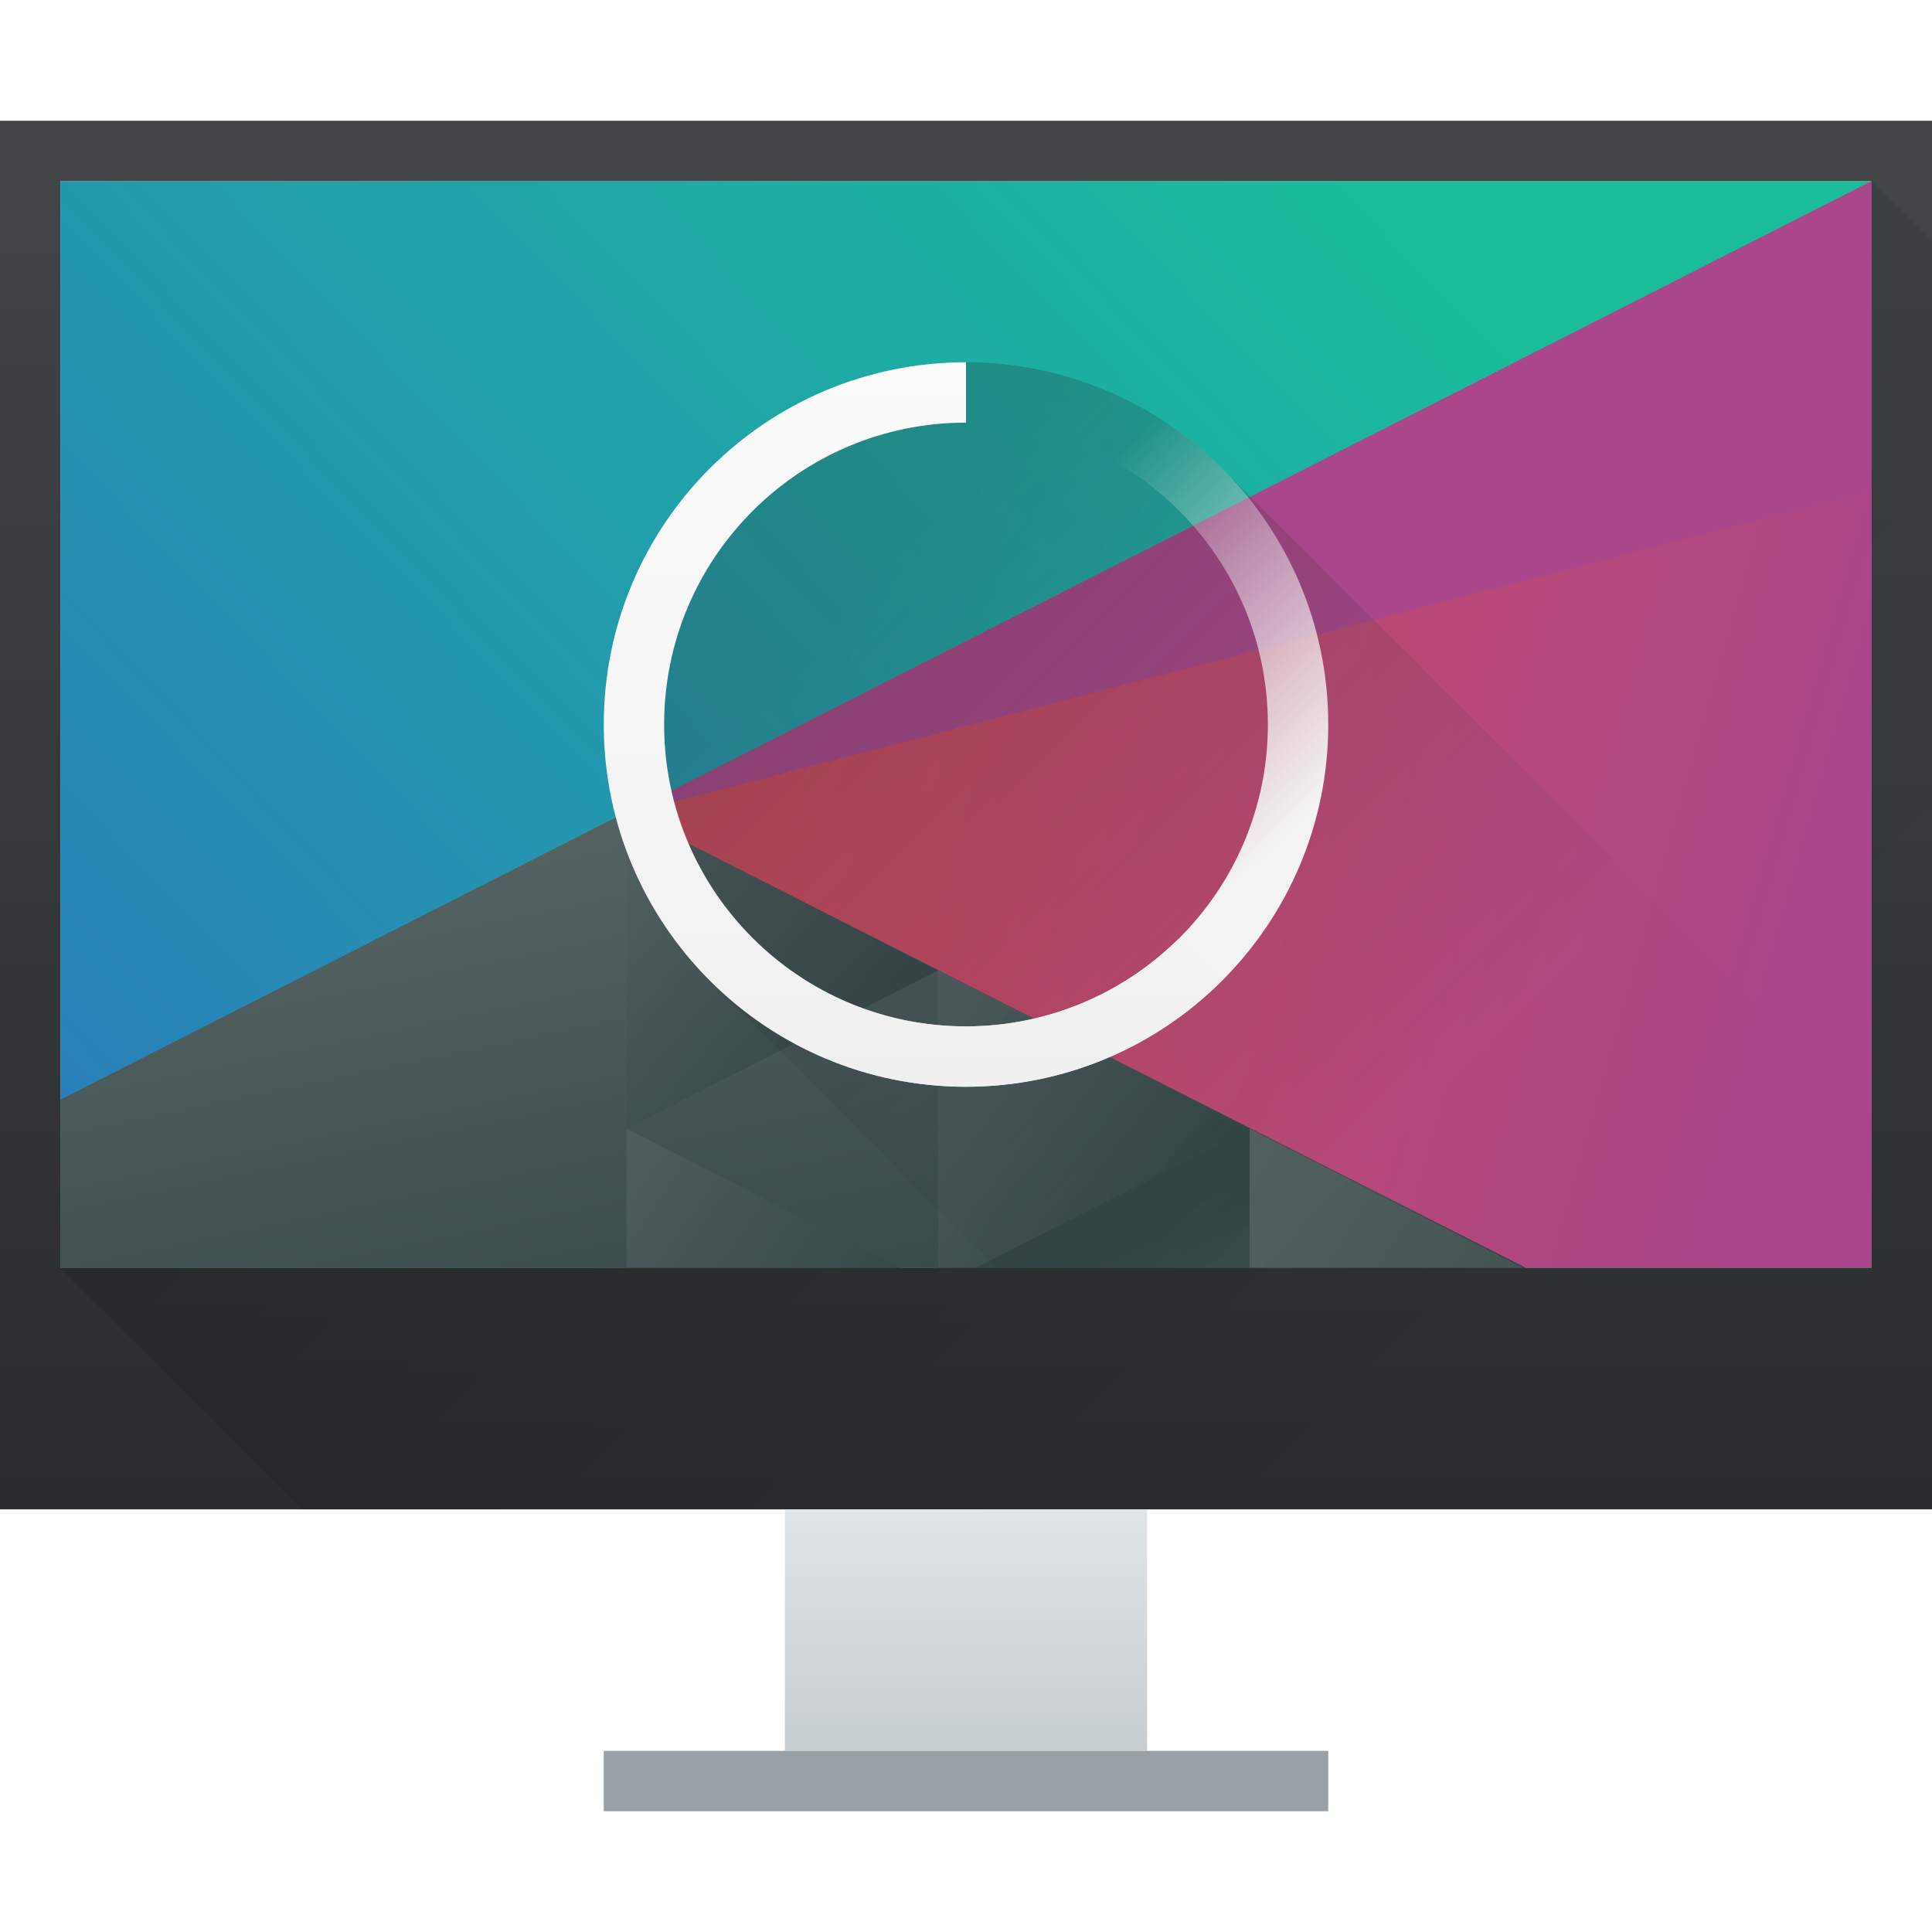
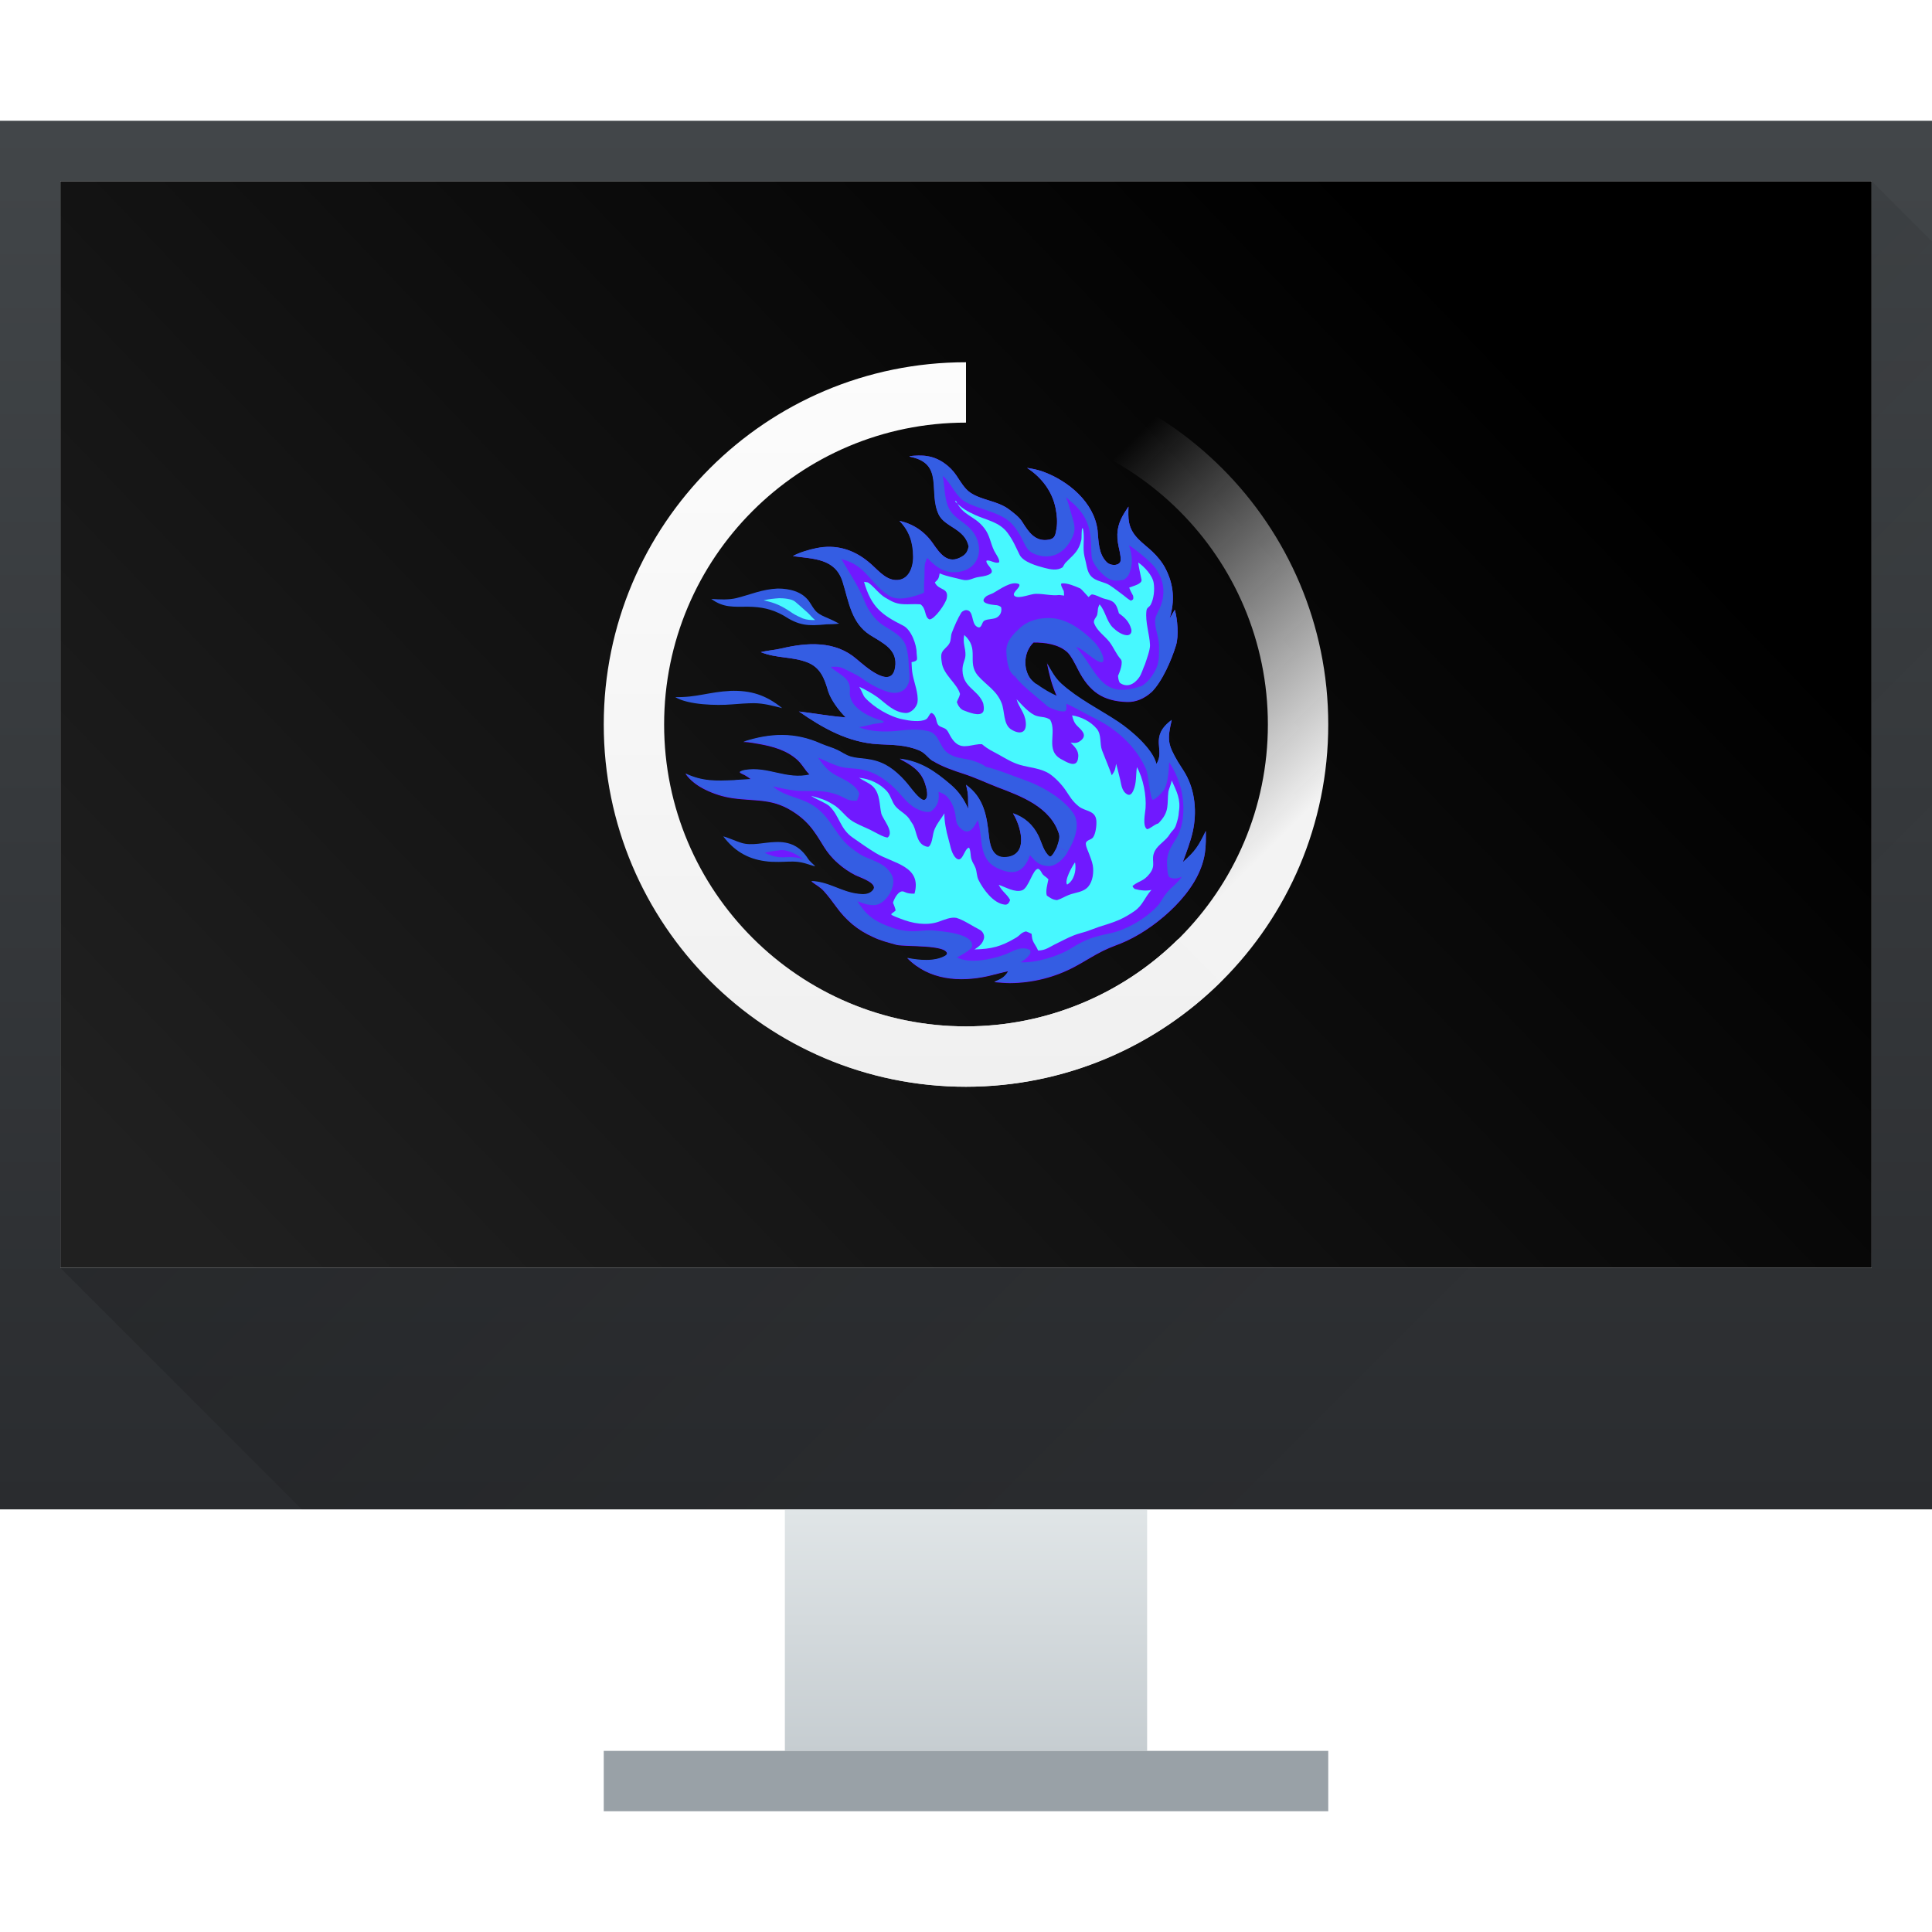
- <svg xmlns="http://www.w3.org/2000/svg" xmlns:xlink="http://www.w3.org/1999/xlink" height="32" viewBox="0 0 32 32" width="32">
+ <svg xmlns="http://www.w3.org/2000/svg" xmlns:xlink="http://www.w3.org/1999/xlink" height="32" viewBox="0 0 32 32" width="32" version="1.1" id="svg33">
+   <defs id="defs33" />
  <linearGradient id="a" gradientTransform="matrix(.6249998 0 0 .5499998 -239.3571 746.2734)" gradientUnits="userSpaceOnUse" x1="418.17" x2="384.571" y1="503.079" y2="531.458">
-     <stop offset="0" stop-color="#1abc9c" />
-     <stop offset="1" stop-color="#2980b9" />
+     <stop offset="0" stop-color="#1abc9c" id="stop1" style="stop-color:#000000;stop-opacity:1;" />
+     <stop offset="1" stop-color="#2980b9" id="stop2" style="stop-color:#202020;stop-opacity:1;" />
  </linearGradient>
  <linearGradient id="b" gradientTransform="matrix(.6249998 0 0 .5499998 -239.3571 746.2734)" gradientUnits="userSpaceOnUse" x1="404.045" x2="430.736" y1="521.633" y2="528.35">
-     <stop offset="0" stop-color="#cc4a5e" />
-     <stop offset="1" stop-color="#aa478a" />
+     <stop offset="0" stop-color="#cc4a5e" id="stop3" />
+     <stop offset="1" stop-color="#aa478a" id="stop4" />
  </linearGradient>
  <linearGradient id="c" gradientTransform="matrix(.6249998 0 0 .5499998 -239.3571 746.2734)" gradientUnits="userSpaceOnUse" x1="398.092" x2="394.003" xlink:href="#d" y1="542.224" y2="524.9" />
  <linearGradient id="d">
-     <stop offset="0" stop-color="#334545" />
-     <stop offset="1" stop-color="#536161" />
+     <stop offset="0" stop-color="#334545" id="stop5" />
+     <stop offset="1" stop-color="#536161" id="stop6" />
  </linearGradient>
  <linearGradient id="e" gradientTransform="matrix(-.6249997 0 0 .5499997 285.107 724.2734)" gradientUnits="userSpaceOnUse" x1="431.571" x2="439.571" xlink:href="#d" y1="568.798" y2="562.798" />
  <linearGradient id="f" gradientTransform="matrix(-.6249998 0 0 .5499998 285.107 724.2734)" gradientUnits="userSpaceOnUse" x1="406.537" x2="423.32" xlink:href="#d" y1="581.87" y2="572.678" />
  <linearGradient id="g" gradientTransform="matrix(-.6249998 0 0 .5499998 285.107 724.2734)" gradientUnits="userSpaceOnUse" x1="423.054" x2="431.225" xlink:href="#d" y1="572.334" y2="566.766" />
  <linearGradient id="h" gradientTransform="matrix(-.6249998 0 0 .5499998 285.107 724.2734)" gradientUnits="userSpaceOnUse" x1="431.313" x2="440.632" xlink:href="#d" y1="577.102" y2="571.445" />
  <linearGradient id="i" gradientTransform="matrix(-.6249998 0 0 .5499998 285.107 724.2734)" gradientUnits="userSpaceOnUse" x1="430.567" x2="423.75" xlink:href="#d" y1="577.362" y2="591.328" />
  <linearGradient id="j" gradientTransform="matrix(1 0 0 1.210527 -387.5715 393.1326)" gradientUnits="userSpaceOnUse" x2="0" y1="538.798" y2="519.798">
-     <stop offset="0" stop-color="#2a2c2f" />
-     <stop offset="1" stop-color="#424649" />
+     <stop offset="0" stop-color="#2a2c2f" id="stop7" />
+     <stop offset="1" stop-color="#424649" id="stop8" />
  </linearGradient>
  <linearGradient id="k" gradientTransform="translate(-384.5715 506.5642)" gradientUnits="userSpaceOnUse" x2="0" y1="542.798" y2="538.798">
-     <stop offset="0" stop-color="#c6cdd1" />
-     <stop offset="1" stop-color="#e0e5e7" />
+     <stop offset="0" stop-color="#c6cdd1" id="stop9" />
+     <stop offset="1" stop-color="#e0e5e7" id="stop10" />
  </linearGradient>
  <linearGradient id="l" gradientUnits="userSpaceOnUse" x1="9" x2="26" y1="1024.362" y2="1041.362">
-     <stop offset="0" />
-     <stop offset="1" stop-opacity="0" />
+     <stop offset="0" id="stop11" />
+     <stop offset="1" stop-opacity="0" id="stop12" />
  </linearGradient>
  <linearGradient id="m" gradientUnits="userSpaceOnUse" x1="16" x2="16" y1="18" y2="6">
-     <stop offset="0" stop-color="#f0f0f0" />
-     <stop offset="1" stop-color="#fcfcfc" />
+     <stop offset="0" stop-color="#f0f0f0" id="stop13" />
+     <stop offset="1" stop-color="#fcfcfc" id="stop14" />
  </linearGradient>
  <linearGradient id="n" gradientUnits="userSpaceOnUse" x1="19.514" x2="15" y1="15.555" y2="11">
-     <stop offset="0" stop-color="#f3f3f3" />
-     <stop offset="1" stop-color="#fcfcfc" stop-opacity="0" />
+     <stop offset="0" stop-color="#f3f3f3" id="stop15" />
+     <stop offset="1" stop-color="#fcfcfc" stop-opacity="0" id="stop16" />
  </linearGradient>
  <linearGradient id="o" gradientUnits="userSpaceOnUse" x1="14" x2="23" y1="10" y2="19">
-     <stop offset="0" stop-color="#292c2f" />
-     <stop offset="1" stop-color="#292c2f" stop-opacity=".031" />
+     <stop offset="0" stop-color="#292c2f" id="stop17" />
+     <stop offset="1" stop-color="#292c2f" stop-opacity=".031" id="stop18" />
  </linearGradient>
-   <g transform="translate(0 -1020.362)">
-     <path d="m1 1023.362v18h30v-18z" fill="url(#a)" />
-     <g stroke-linecap="round" stroke-width="2">
-       <path d="m31 1023.362-20.646 10.489 14.783 7.511h5.863z" fill="url(#b)" />
-       <path d="m10.375 1033.812-9.375 4.764v2.787h24.276z" fill="url(#c)" />
-       <path d="m15.537 1036.435-5.162-2.622v5.245z" fill="url(#e)" />
-       <path d="m20.698 1039.056v2.306h4.538z" fill="url(#f)" />
-       <path d="m15.537 1036.435v4.928h.625l4.537-2.305z" fill="url(#g)" />
-       <path d="m10.375 1039.057v2.305h4.537z" fill="url(#h)" />
-       <path d="m20.698 1039.056-4.538 2.306h4.538z" fill="url(#i)" />
-       <path d="m10.354 1033.852 20.646-10.49-0 5.124z" fill="#aa478a" />
-     </g>
-     <path d="m0 1022.362v23h32v-23zm1 1h30v18h-30z" fill="url(#j)" />
-     <path d="m13 1045.362h6v4h-6z" fill="url(#k)" />
-     <path d="m10 1049.362h12v1h-12z" fill="#99a1a7" />
-     <path d="m1 1041.362 4 4h27v-21l-1-1v18z" fill="url(#l)" fill-rule="evenodd" opacity=".2" />
-     <path d="m16.088 6a6 6 0 0 0 -4.33 1.758 6 6 0 0 0 0 8.484l4.758 4.758h14.484v-2.484l-10.758-10.758a6 6 0 0 0 -4.154-1.758z" fill="url(#o)" opacity=".25" transform="translate(0 1020.362)" />
-     <path d="m16 6a6 6 0 0 0 -6 6 6 6 0 0 0 6 6 6 6 0 0 0 6-6 6 6 0 0 0 -6-6zm0 1a5 5 0 0 1 5 5 5 5 0 0 1 -5 5 5 5 0 0 1 -5-5 5 5 0 0 1 5-5z" fill="url(#n)" transform="translate(0 1020.362)" />
-     <path d="m16 6a6 6 0 0 0 -6 6 6 6 0 0 0 6 6 6 6 0 0 0 4.215-1.736l-.701-.709a5 5 0 0 1 -3.514 1.445 5 5 0 0 1 -5-5 5 5 0 0 1 5-5z" fill="url(#m)" transform="translate(0 1020.362)" />
+   <g transform="translate(0 -1020.362)" id="g33">
+     <path d="m1 1023.362v18h30v-18z" fill="url(#a)" id="path18" />
+     <path d="m0 1022.362v23h32v-23zm1 1h30v18h-30z" fill="url(#j)" id="path27" />
+     <path d="m13 1045.362h6v4h-6z" fill="url(#k)" id="path28" />
+     <path d="m10 1049.362h12v1h-12z" fill="#99a1a7" id="path29" />
+     <path d="m1 1041.362 4 4h27v-21l-1-1v18z" fill="url(#l)" fill-rule="evenodd" opacity=".2" id="path30" />
+     <path d="m16 6a6 6 0 0 0 -6 6 6 6 0 0 0 6 6 6 6 0 0 0 6-6 6 6 0 0 0 -6-6zm0 1a5 5 0 0 1 5 5 5 5 0 0 1 -5 5 5 5 0 0 1 -5-5 5 5 0 0 1 5-5z" fill="url(#n)" transform="translate(0 1020.362)" id="path32" />
+     <path d="m16 6a6 6 0 0 0 -6 6 6 6 0 0 0 6 6 6 6 0 0 0 4.215-1.736l-.701-.709a5 5 0 0 1 -3.514 1.445 5 5 0 0 1 -5-5 5 5 0 0 1 5-5z" fill="url(#m)" transform="translate(0 1020.362)" id="path33" />
+     <path fill="rgb(249,62,0)" d="m 15.067,1027.917 c 0.087,-0.01 0.206,-0.016 0.29,0 0.194,0.027 0.378,0.161 0.485,0.322 0.064,0.094 0.131,0.215 0.227,0.281 0.193,0.132 0.452,0.134 0.646,0.281 0.078,0.059 0.165,0.123 0.218,0.207 0.104,0.166 0.214,0.333 0.439,0.293 0.104,-0.018 0.11,-0.086 0.126,-0.177 0.02,-0.114 0.008,-0.232 -0.014,-0.344 -0.055,-0.281 -0.235,-0.514 -0.473,-0.668 0.09,0.013 0.18,0.031 0.268,0.063 0.416,0.153 0.841,0.505 0.9,0.969 0.018,0.185 0.012,0.391 0.154,0.531 0.054,0.052 0.172,0.067 0.219,0 0.024,-0.037 -0.002,-0.159 -0.011,-0.2 -0.021,-0.092 -0.037,-0.171 -0.034,-0.266 0.006,-0.182 0.086,-0.311 0.184,-0.456 -0.002,0.088 -0.007,0.177 0.01,0.264 0.046,0.229 0.227,0.333 0.384,0.48 0.082,0.077 0.167,0.18 0.218,0.28 0.141,0.271 0.158,0.54 0.07,0.827 0.03,-0.045 0.053,-0.094 0.085,-0.143 0.045,0.154 0.068,0.433 0.021,0.587 -0.073,0.243 -0.231,0.607 -0.41,0.782 -0.111,0.101 -0.252,0.165 -0.402,0.16 -0.402,-0.013 -0.624,-0.172 -0.807,-0.528 -0.041,-0.081 -0.119,-0.239 -0.18,-0.295 -0.147,-0.135 -0.373,-0.164 -0.561,-0.162 -0.162,0.153 -0.181,0.43 -0.048,0.61 0.017,0.022 0.066,0.063 0.089,0.085 0.109,0.077 0.223,0.149 0.346,0.202 -0.09,-0.205 -0.119,-0.335 -0.165,-0.551 0.069,0.122 0.132,0.244 0.239,0.341 0.282,0.255 0.629,0.423 0.942,0.631 0.21,0.139 0.577,0.452 0.631,0.698 0.155,-0.232 -0.131,-0.445 0.254,-0.729 -0.074,0.323 -0.07,0.399 0.104,0.694 0.038,0.064 0.086,0.131 0.123,0.196 0.163,0.285 0.192,0.639 0.122,0.957 -0.036,0.163 -0.108,0.35 -0.167,0.51 0.211,-0.184 0.26,-0.267 0.383,-0.519 10e-4,0.122 0.003,0.242 -0.015,0.363 -0.051,0.341 -0.26,0.641 -0.497,0.882 -0.223,0.226 -0.511,0.438 -0.8,0.573 -0.133,0.062 -0.251,0.095 -0.39,0.164 -0.165,0.082 -0.302,0.174 -0.459,0.258 -0.332,0.179 -0.704,0.274 -1.082,0.276 -0.072,0 -0.19,-0.01 -0.261,-0.016 0.115,-0.051 0.165,-0.067 0.234,-0.181 -0.111,0.022 -0.22,0.054 -0.331,0.08 -0.476,0.107 -0.986,0.068 -1.343,-0.296 0.187,0.037 0.453,0.067 0.631,-0.038 0.013,-0.01 0.021,-0.018 0.028,-0.031 0.003,-0.161 -0.707,-0.115 -0.841,-0.152 -0.132,-0.038 -0.261,-0.068 -0.386,-0.129 -0.256,-0.114 -0.449,-0.278 -0.612,-0.504 -0.061,-0.085 -0.13,-0.175 -0.2,-0.254 -0.064,-0.072 -0.142,-0.108 -0.21,-0.164 0.297,0.01 0.494,0.181 0.784,0.212 0.073,0.01 0.163,0.01 0.22,-0.046 0.141,-0.126 -0.194,-0.227 -0.276,-0.269 -0.102,-0.052 -0.196,-0.116 -0.282,-0.192 -0.222,-0.194 -0.255,-0.337 -0.416,-0.553 -0.078,-0.105 -0.173,-0.197 -0.281,-0.272 -0.375,-0.264 -0.639,-0.199 -1.052,-0.257 -0.162,-0.023 -0.32,-0.074 -0.467,-0.148 -0.121,-0.061 -0.235,-0.145 -0.314,-0.257 0.283,0.133 0.499,0.124 0.806,0.111 0.1,-0.01 0.178,-0.01 0.28,-0.018 -0.037,-0.027 -0.066,-0.049 -0.106,-0.071 -0.025,-0.014 -0.067,-0.026 -0.081,-0.046 0.011,-0.017 0.063,-0.031 0.084,-0.034 0.383,-0.066 0.686,0.165 1.075,0.075 -0.02,-0.023 -0.039,-0.04 -0.057,-0.064 -0.047,-0.06 -0.086,-0.125 -0.142,-0.177 -0.178,-0.165 -0.412,-0.229 -0.644,-0.27 -0.074,-0.013 -0.154,-0.028 -0.228,-0.032 -0.009,0 -0.019,0 -0.028,0 0.447,-0.146 0.856,-0.161 1.286,0.032 0.086,0.038 0.187,0.063 0.272,0.105 0.076,0.036 0.132,0.083 0.218,0.108 0.088,0.026 0.162,0.026 0.252,0.038 0.255,0.033 0.412,0.125 0.591,0.303 0.04,0.04 0.078,0.083 0.114,0.128 0.048,0.058 0.184,0.25 0.262,0.252 0.091,-0.032 0.032,-0.225 0.009,-0.29 -0.072,-0.207 -0.234,-0.3 -0.414,-0.395 0.348,0.041 0.586,0.208 0.845,0.43 0.136,0.117 0.215,0.236 0.289,0.398 -0.007,-0.171 0.012,-0.215 -0.037,-0.397 0.294,0.211 0.345,0.511 0.38,0.85 0.021,0.199 0.083,0.39 0.327,0.342 0.335,-0.067 0.189,-0.535 0.071,-0.72 0.193,0.067 0.332,0.188 0.422,0.372 0.053,0.109 0.086,0.265 0.183,0.342 0.037,0.03 0.111,-0.13 0.124,-0.156 0.023,-0.061 0.055,-0.152 0.035,-0.216 -0.142,-0.448 -0.623,-0.627 -1.023,-0.778 -0.189,-0.074 -0.372,-0.161 -0.565,-0.223 -0.164,-0.053 -0.352,-0.118 -0.499,-0.209 -0.083,-0.049 -0.122,-0.133 -0.23,-0.178 -0.231,-0.096 -0.441,-0.088 -0.681,-0.102 -0.493,-0.029 -0.913,-0.266 -1.309,-0.542 0.27,0.032 0.499,0.076 0.775,0.098 -0.109,-0.108 -0.245,-0.289 -0.29,-0.432 -0.061,-0.21 -0.126,-0.395 -0.349,-0.481 -0.253,-0.097 -0.506,-0.063 -0.768,-0.168 0.108,-0.027 0.226,-0.034 0.334,-0.059 0.429,-0.102 0.897,-0.136 1.254,0.175 0.133,0.111 0.576,0.516 0.637,0.139 0.049,-0.3 -0.201,-0.403 -0.417,-0.54 -0.309,-0.198 -0.35,-0.554 -0.452,-0.879 -0.123,-0.391 -0.482,-0.378 -0.824,-0.426 0.102,-0.059 0.271,-0.108 0.39,-0.132 0.32,-0.066 0.606,0.019 0.856,0.223 0.134,0.104 0.267,0.293 0.449,0.305 0.22,0.015 0.298,-0.205 0.297,-0.385 -0.002,-0.236 -0.062,-0.426 -0.228,-0.595 0.229,0.05 0.417,0.177 0.552,0.37 0.121,0.174 0.251,0.363 0.487,0.22 0.07,-0.042 0.091,-0.089 0.109,-0.164 -0.063,-0.3 -0.396,-0.319 -0.497,-0.531 -0.179,-0.378 0.099,-0.846 -0.48,-0.958 z" id="path2" style="display:block;fill:#7019ff;fill-opacity:1;stroke-width:0.006" />
+     <path fill="rgb(208,12,2)" d="m 17.341,1031.343 c 0.069,0.122 0.132,0.244 0.239,0.341 0.282,0.255 0.629,0.423 0.942,0.631 0.21,0.139 0.577,0.452 0.631,0.698 0.155,-0.232 -0.131,-0.445 0.254,-0.729 -0.074,0.323 -0.07,0.399 0.104,0.695 0.038,0.064 0.086,0.131 0.123,0.196 0.163,0.285 0.192,0.639 0.122,0.956 -0.036,0.163 -0.108,0.35 -0.167,0.51 0.211,-0.185 0.26,-0.267 0.383,-0.519 0.001,0.122 0.003,0.242 -0.015,0.363 -0.051,0.34 -0.26,0.641 -0.497,0.882 -0.223,0.226 -0.511,0.438 -0.8,0.573 -0.133,0.062 -0.251,0.095 -0.39,0.164 -0.165,0.082 -0.302,0.174 -0.459,0.258 -0.332,0.179 -0.704,0.274 -1.082,0.277 -0.072,0 -0.19,-0.01 -0.261,-0.016 0.115,-0.052 0.165,-0.067 0.234,-0.18 -0.111,0.023 -0.22,0.054 -0.331,0.08 -0.476,0.107 -0.986,0.068 -1.343,-0.296 0.187,0.037 0.453,0.067 0.631,-0.038 0.013,-0.01 0.021,-0.018 0.028,-0.031 0.003,-0.161 -0.707,-0.115 -0.841,-0.152 -0.132,-0.037 -0.261,-0.068 -0.386,-0.13 -0.256,-0.114 -0.449,-0.278 -0.612,-0.504 -0.061,-0.085 -0.13,-0.175 -0.2,-0.254 -0.064,-0.072 -0.142,-0.108 -0.21,-0.164 0.297,0.01 0.494,0.181 0.784,0.212 0.073,0.01 0.163,0.01 0.22,-0.046 0.141,-0.126 -0.194,-0.227 -0.276,-0.269 -0.102,-0.052 -0.196,-0.116 -0.282,-0.192 -0.222,-0.194 -0.255,-0.337 -0.416,-0.553 -0.078,-0.105 -0.173,-0.197 -0.281,-0.272 -0.375,-0.264 -0.639,-0.199 -1.052,-0.257 -0.162,-0.024 -0.32,-0.074 -0.467,-0.148 -0.121,-0.061 -0.235,-0.145 -0.314,-0.257 0.283,0.133 0.499,0.124 0.806,0.111 0.1,-0.01 0.178,-0.01 0.28,-0.018 -0.037,-0.027 -0.066,-0.049 -0.106,-0.071 -0.025,-0.014 -0.067,-0.026 -0.081,-0.046 0.011,-0.017 0.063,-0.031 0.084,-0.034 0.383,-0.066 0.686,0.165 1.075,0.075 -0.02,-0.023 -0.039,-0.04 -0.057,-0.064 -0.047,-0.06 -0.086,-0.125 -0.142,-0.177 -0.178,-0.165 -0.412,-0.228 -0.644,-0.27 -0.074,-0.013 -0.154,-0.028 -0.228,-0.032 -0.009,0 -0.019,0 -0.028,0 0.447,-0.146 0.856,-0.161 1.286,0.032 0.086,0.038 0.187,0.063 0.272,0.105 0.076,0.035 0.132,0.082 0.218,0.108 0.088,0.026 0.162,0.026 0.252,0.038 0.255,0.033 0.412,0.125 0.591,0.303 0.04,0.04 0.078,0.083 0.114,0.128 0.048,0.058 0.184,0.25 0.262,0.252 0.091,-0.033 0.032,-0.225 0.009,-0.29 -0.072,-0.207 -0.234,-0.3 -0.414,-0.395 0.348,0.041 0.586,0.208 0.845,0.43 0.136,0.117 0.215,0.236 0.289,0.398 -0.007,-0.171 0.012,-0.215 -0.037,-0.397 0.294,0.211 0.345,0.511 0.38,0.85 0.021,0.199 0.083,0.39 0.327,0.342 0.335,-0.066 0.189,-0.535 0.071,-0.72 0.193,0.066 0.332,0.189 0.422,0.372 0.053,0.109 0.086,0.265 0.183,0.342 0.037,0.03 0.111,-0.13 0.124,-0.156 0.028,0.01 0.159,0.068 0.175,0.089 -0.059,0.105 -0.193,0.238 -0.324,0.23 -0.151,-0.01 -0.203,-0.076 -0.298,-0.18 -0.103,0.282 -0.262,0.345 -0.539,0.215 -0.329,-0.155 -0.234,-0.504 -0.326,-0.799 -0.064,0.13 -0.149,0.271 -0.289,0.135 -0.08,-0.077 -0.066,-0.13 -0.083,-0.228 -0.017,-0.098 -0.056,-0.198 -0.12,-0.274 -0.047,-0.057 -0.092,-0.074 -0.158,-0.1 0.016,0.14 -0.011,0.243 -0.131,0.329 -0.068,0.013 -0.113,0 -0.175,-0.023 -0.182,-0.065 -0.279,-0.222 -0.409,-0.352 -0.175,-0.174 -0.39,-0.313 -0.641,-0.334 -0.085,-0.01 -0.171,-0.01 -0.254,-0.03 -0.132,-0.035 -0.258,-0.101 -0.384,-0.155 0.129,0.187 0.187,0.242 0.387,0.34 0.103,0.051 0.259,0.142 0.294,0.257 -0.011,0.049 -0.019,0.069 -0.038,0.115 -0.147,0.01 -0.173,-0.034 -0.301,-0.088 -0.057,-0.023 -0.116,-0.04 -0.177,-0.052 -0.184,-0.033 -0.272,-0.014 -0.446,-0.02 -0.124,0 -0.343,-0.046 -0.468,-0.076 0.212,0.185 0.463,0.17 0.701,0.34 0.278,0.197 0.347,0.505 0.621,0.7 0.047,0.033 0.128,0.094 0.177,0.116 0.177,0.081 0.374,0.126 0.471,0.314 0.082,0.159 -0.058,0.402 -0.206,0.475 -0.108,0.052 -0.255,0 -0.364,-0.042 0.133,0.212 0.253,0.313 0.488,0.405 0.137,0.053 0.213,0.078 0.368,0.088 0.145,0.015 0.247,-0.022 0.394,-0.01 0.136,0.012 0.668,0.048 0.649,0.256 -0.006,0.066 -0.184,0.154 -0.252,0.193 0.216,0.105 0.569,0.032 0.787,-0.047 0.121,-0.043 0.225,-0.127 0.365,-0.1 0.174,0.034 -0.031,0.19 -0.096,0.226 0.258,0.01 0.622,-0.098 0.839,-0.234 0.242,-0.151 0.364,-0.187 0.645,-0.247 0.284,-0.061 0.611,-0.258 0.803,-0.474 0.049,-0.071 0.083,-0.137 0.14,-0.205 0.074,-0.088 0.182,-0.159 0.241,-0.256 -0.076,0.03 -0.139,0.043 -0.214,0 -0.024,-0.07 -0.023,-0.112 -0.028,-0.183 -0.014,-0.196 0.051,-0.293 0.15,-0.451 0.043,-0.067 0.082,-0.175 0.097,-0.256 0.067,-0.353 -0.017,-0.712 -0.213,-1.008 -0.003,0.115 -0.021,0.331 -0.072,0.435 -0.026,0.052 -0.144,0.173 -0.198,0.189 -0.049,-0.029 -0.071,-0.412 -0.113,-0.508 -0.141,-0.321 -0.391,-0.573 -0.687,-0.754 -0.097,-0.059 -0.2,-0.105 -0.299,-0.16 -0.104,-0.054 -0.227,-0.125 -0.333,-0.171 1.15e-4,0.116 0.017,0.141 -0.117,0.122 -0.045,-0.01 -0.175,-0.058 -0.203,-0.084 -0.128,-0.12 -0.418,-0.335 -0.513,-0.47 l 0.004,-0.01 c -0.011,-0.013 -0.014,-0.016 -0.026,-0.028 l 0.002,-0.01 c 0.023,0.013 0.071,0.05 0.081,0.053 0.046,0.017 0.089,0.027 0.137,0.048 h 0.011 l 0.001,-0.011 c -0.019,-0.013 -0.047,-0.019 -0.051,-0.029 0.018,-0.011 0.038,-0.023 0.058,-0.018 0.035,0.038 0.06,0.083 0.106,0.106 h 0.01 c 0.109,0.077 0.223,0.149 0.346,0.202 -0.09,-0.205 -0.119,-0.334 -0.165,-0.551 z" id="path3" style="display:block;fill:#345de3;fill-opacity:1;stroke-width:0.006" />
+     <path fill="rgb(208,12,2)" d="m 15.067,1027.917 c 0.087,-0.01 0.206,-0.016 0.29,0 0.194,0.027 0.378,0.161 0.485,0.322 0.064,0.094 0.131,0.215 0.227,0.281 0.193,0.132 0.452,0.134 0.646,0.281 0.078,0.059 0.165,0.123 0.218,0.207 0.104,0.166 0.214,0.333 0.439,0.293 0.104,-0.018 0.11,-0.086 0.126,-0.177 0.02,-0.114 0.008,-0.232 -0.014,-0.344 -0.055,-0.281 -0.235,-0.514 -0.473,-0.668 0.09,0.013 0.18,0.031 0.268,0.063 0.416,0.153 0.841,0.505 0.9,0.969 0.018,0.185 0.012,0.391 0.154,0.531 0.054,0.052 0.172,0.067 0.219,0 0.024,-0.037 -0.002,-0.159 -0.011,-0.2 -0.021,-0.092 -0.037,-0.171 -0.034,-0.266 0.006,-0.182 0.086,-0.311 0.184,-0.456 -0.002,0.088 -0.007,0.177 0.01,0.264 0.046,0.229 0.227,0.333 0.384,0.48 0.082,0.077 0.167,0.18 0.218,0.28 0.141,0.271 0.158,0.54 0.07,0.827 0.03,-0.045 0.053,-0.094 0.085,-0.143 0.045,0.154 0.068,0.433 0.021,0.587 -0.073,0.243 -0.231,0.607 -0.41,0.782 -0.047,-0.065 -0.118,-0.07 -0.188,-0.091 0.119,-0.053 0.232,-0.208 0.279,-0.328 0.044,-0.112 0.034,-0.209 0.038,-0.326 0.005,-0.157 -0.066,-0.284 -0.066,-0.437 0,-0.071 0.044,-0.14 0.072,-0.203 0.081,-0.17 0.089,-0.364 0.012,-0.538 -0.028,-0.062 -0.064,-0.12 -0.108,-0.172 -0.072,-0.085 -0.311,-0.285 -0.408,-0.341 0.052,0.165 0.074,0.305 4.8e-5,0.477 -0.013,0.03 -0.06,0.086 -0.094,0.094 -0.101,0.021 -0.173,0.025 -0.264,-0.03 -0.093,-0.057 -0.226,-0.212 -0.253,-0.314 -0.018,-0.067 -0.015,-0.217 -0.02,-0.293 -0.014,-0.245 -0.087,-0.427 -0.264,-0.599 -0.048,-0.046 -0.104,-0.088 -0.15,-0.133 0.047,0.103 0.069,0.214 0.102,0.321 0.034,0.111 0.063,0.209 0.015,0.321 -0.113,0.265 -0.338,0.411 -0.622,0.306 -0.119,-0.044 -0.155,-0.117 -0.207,-0.226 -0.053,-0.109 -0.132,-0.24 -0.225,-0.319 -0.204,-0.171 -0.515,-0.199 -0.738,-0.33 -0.157,-0.093 -0.223,-0.305 -0.366,-0.425 0.037,0.177 0.024,0.396 0.113,0.555 0.093,0.162 0.269,0.216 0.383,0.365 0.188,0.245 0.13,0.6 -0.204,0.666 -0.231,0.046 -0.393,-0.061 -0.547,-0.227 -0.062,0.112 -0.041,0.183 -0.047,0.305 -0.004,0.079 -0.011,0.178 -0.005,0.26 -0.011,0.023 -0.071,0.038 -0.086,0.043 -0.141,0.049 -0.355,0.107 -0.496,0.017 -0.327,-0.21 -0.371,-0.501 -0.788,-0.606 0.131,0.233 0.281,0.441 0.381,0.694 0.063,0.158 0.167,0.307 0.308,0.402 0.145,0.095 0.327,0.174 0.383,0.355 0.023,0.08 0.039,0.183 0.04,0.266 0.001,0.085 0.029,0.252 0.003,0.328 -0.054,0.16 -0.203,0.2 -0.351,0.152 -0.181,-0.058 -0.309,-0.139 -0.462,-0.246 -0.061,-0.041 -0.145,-0.075 -0.21,-0.11 -0.11,-0.058 -0.149,-0.063 -0.271,-0.056 0.13,0.128 0.34,0.175 0.318,0.4 -0.025,0.251 0.267,0.402 0.466,0.472 0.03,0.01 0.071,0.012 0.095,0.038 l -0.003,0.01 c -0.043,0.014 -0.123,0.018 -0.172,0.028 -0.078,0.016 -0.156,0.04 -0.234,0.051 0.172,0.075 0.431,0.081 0.616,0.063 0.189,-0.018 0.327,-0.042 0.52,0 0.208,0.04 0.185,0.283 0.361,0.383 0.116,0.067 0.209,0.068 0.335,0.095 0.065,0.013 0.236,0.075 0.277,0.125 -0.268,-0.063 -0.587,-0.102 -0.865,-0.117 0,0 -0.019,0.011 -0.021,0.013 -0.083,-0.049 -0.122,-0.133 -0.23,-0.178 -0.231,-0.096 -0.441,-0.088 -0.681,-0.102 -0.493,-0.029 -0.913,-0.266 -1.309,-0.542 0.27,0.032 0.499,0.076 0.775,0.098 -0.109,-0.108 -0.245,-0.289 -0.29,-0.432 -0.061,-0.21 -0.126,-0.395 -0.349,-0.481 -0.253,-0.097 -0.506,-0.063 -0.768,-0.168 0.108,-0.027 0.226,-0.034 0.334,-0.059 0.429,-0.102 0.897,-0.136 1.254,0.175 0.133,0.111 0.576,0.516 0.637,0.139 0.049,-0.3 -0.201,-0.403 -0.417,-0.54 -0.309,-0.198 -0.35,-0.554 -0.452,-0.88 -0.123,-0.391 -0.482,-0.378 -0.824,-0.426 0.102,-0.059 0.271,-0.108 0.39,-0.132 0.32,-0.066 0.606,0.019 0.856,0.223 0.134,0.104 0.267,0.293 0.449,0.305 0.22,0.015 0.298,-0.205 0.297,-0.385 -0.002,-0.236 -0.062,-0.426 -0.228,-0.595 0.229,0.05 0.417,0.177 0.552,0.37 0.121,0.174 0.251,0.363 0.487,0.22 0.07,-0.042 0.091,-0.089 0.109,-0.164 -0.063,-0.3 -0.396,-0.319 -0.497,-0.531 -0.179,-0.378 0.099,-0.846 -0.48,-0.958 z" id="path4" style="display:block;fill:#345de3;fill-opacity:1;stroke-width:0.006" />
+     <path fill="rgb(122,19,17)" d="m 16.828,1031.591 c -0.023,-0.024 -0.07,-0.072 -0.087,-0.099 -0.053,-0.083 -0.072,-0.251 -0.073,-0.348 -3.28e-4,-0.16 0.107,-0.271 0.219,-0.375 0.144,-0.134 0.327,-0.177 0.52,-0.169 0.278,0.012 0.53,0.207 0.719,0.397 0.054,0.054 0.189,0.253 0.139,0.328 -0.082,0.045 -0.328,-0.224 -0.428,-0.241 3.94e-4,0 -0.018,-0.01 -0.019,-0.01 0.355,0.378 0.399,0.884 1.063,0.658 0.071,0.02 0.142,0.026 0.188,0.091 -0.111,0.101 -0.252,0.165 -0.402,0.16 -0.402,-0.013 -0.624,-0.172 -0.807,-0.528 -0.041,-0.081 -0.119,-0.239 -0.18,-0.295 -0.147,-0.135 -0.373,-0.164 -0.561,-0.162 -0.162,0.153 -0.181,0.43 -0.048,0.61 0.017,0.022 0.066,0.064 0.089,0.085 h -0.01 c -0.046,-0.023 -0.071,-0.067 -0.106,-0.106 -0.02,-0.01 -0.04,0.01 -0.058,0.018 0.004,0.01 0.031,0.015 0.051,0.029 l -0.001,0.011 h -0.011 c -0.048,-0.021 -0.091,-0.031 -0.137,-0.048 -0.01,0 -0.058,-0.041 -0.081,-0.053 l -0.002,0.01 c 0.012,0.011 0.015,0.013 0.026,0.028 z" id="path5" style="display:block;fill:#345de3;fill-opacity:1;stroke-width:0.006" />
+     <path fill="rgb(122,19,17)" d="m 15.453,1032.962 c 0.002,0 0.021,-0.013 0.021,-0.013 0.278,0.015 0.597,0.054 0.865,0.117 0.125,0.027 0.289,0.089 0.412,0.135 0.138,0.054 0.289,0.1 0.422,0.164 0.218,0.105 0.464,0.264 0.603,0.464 0.132,0.191 0.013,0.473 -0.097,0.647 -0.016,-0.021 -0.147,-0.083 -0.175,-0.089 0.023,-0.061 0.055,-0.152 0.035,-0.216 -0.142,-0.448 -0.623,-0.627 -1.023,-0.778 -0.189,-0.074 -0.372,-0.161 -0.565,-0.223 -0.164,-0.053 -0.352,-0.118 -0.499,-0.209 z" id="path6" style="display:block;fill:#345de3;fill-opacity:1;stroke-width:0.006" />
+     <path fill="rgb(254,125,0)" d="m 15.821,1028.67 c 0.108,0.107 0.194,0.16 0.331,0.222 0.197,0.089 0.403,0.116 0.537,0.297 0.093,0.126 0.132,0.228 0.199,0.362 0.06,0.121 0.289,0.185 0.412,0.217 0.098,0.025 0.208,0.051 0.301,-0.01 0.008,-0.014 0.033,-0.06 0.041,-0.068 0.079,-0.086 0.176,-0.155 0.227,-0.264 0.018,-0.037 0.031,-0.079 0.041,-0.12 0.009,-0.039 -0.001,-0.178 0.018,-0.203 l -0.005,0.01 0.012,7e-4 c 0.03,0.113 0.007,0.25 0.014,0.366 0.002,0.067 0.021,0.13 0.036,0.195 0.022,0.099 0.032,0.197 0.121,0.262 0.082,0.059 0.192,0.066 0.276,0.12 0.076,0.05 0.152,0.11 0.225,0.164 0.041,0.032 0.079,0.067 0.125,0.091 0.016,-0.01 0.018,-0.01 0.033,-0.02 0.011,-0.02 0.006,-0.039 0.003,-0.062 -0.028,-0.05 -0.045,-0.082 -0.065,-0.135 0.058,-0.025 0.218,-0.059 0.204,-0.132 -0.017,-0.09 -0.044,-0.188 -0.054,-0.284 0.101,0.069 0.236,0.212 0.256,0.341 0.017,0.113 0.003,0.257 -0.051,0.36 -0.031,0.049 -0.063,0.04 -0.07,0.104 -0.02,0.189 0.052,0.381 0.06,0.563 0.003,0.076 -0.059,0.244 -0.084,0.319 -0.032,0.067 -0.054,0.157 -0.098,0.219 -0.08,0.112 -0.2,0.172 -0.319,0.086 -0.022,-0.041 -0.024,-0.068 -0.029,-0.114 0.03,-0.065 0.09,-0.226 0.045,-0.276 -0.075,-0.083 -0.119,-0.198 -0.186,-0.285 -0.08,-0.103 -0.202,-0.179 -0.252,-0.304 -0.028,-0.061 0.039,-0.104 0.049,-0.151 0.016,-0.077 -0.001,-0.094 0.039,-0.169 0.1,0.121 0.108,0.265 0.215,0.38 0.06,0.059 0.15,0.127 0.237,0.132 0.062,0 0.087,-0.05 0.071,-0.105 -0.034,-0.12 -0.104,-0.188 -0.203,-0.258 -0.021,-0.074 -0.042,-0.16 -0.116,-0.201 -0.046,-0.026 -0.098,-0.031 -0.148,-0.048 -0.059,-0.021 -0.117,-0.058 -0.181,-0.064 -0.018,0 -0.046,0.032 -0.058,0.044 -0.021,-0.021 -0.119,-0.134 -0.137,-0.143 -0.083,-0.036 -0.213,-0.093 -0.302,-0.084 -0.045,0 0.017,0.105 0.029,0.127 7.06e-4,0.026 0.004,0.05 0.005,0.075 l -0.079,-0.01 c -0.133,0.016 -0.253,-0.021 -0.39,-0.019 -0.085,0 -0.272,0.085 -0.343,0.041 -0.082,-0.05 0.106,-0.147 0.067,-0.201 -0.126,-0.062 -0.318,0.086 -0.427,0.146 -0.042,0.023 -0.095,0.032 -0.13,0.066 -0.113,0.105 0.093,0.128 0.159,0.134 0.035,0 0.079,0.011 0.101,0.039 0.019,0.094 -0.04,0.175 -0.134,0.187 -0.043,0.01 -0.133,0.01 -0.161,0.046 -0.031,0.041 -0.036,0.133 -0.111,0.084 -0.095,-0.061 -0.042,-0.268 -0.176,-0.273 -0.022,0 -0.065,0.021 -0.078,0.041 -0.063,0.102 -0.115,0.225 -0.158,0.336 -0.019,0.048 -0.011,0.119 -0.036,0.167 -0.034,0.07 -0.104,0.099 -0.13,0.166 -0.018,0.047 -0.007,0.106 -0.001,0.152 0.023,0.21 0.254,0.349 0.303,0.528 -0.013,0.058 -0.035,0.083 -0.053,0.134 0.018,0.053 0.056,0.117 0.114,0.138 0.07,0.025 0.271,0.114 0.323,0.021 0.019,-0.035 0.009,-0.124 -0.008,-0.159 -0.095,-0.211 -0.325,-0.246 -0.335,-0.521 -0.004,-0.115 0.046,-0.173 0.049,-0.253 0.005,-0.123 -0.05,-0.199 -0.02,-0.338 0.261,0.235 0.037,0.446 0.225,0.673 0.142,0.161 0.309,0.244 0.393,0.453 0.056,0.139 0.025,0.358 0.162,0.441 0.138,0.085 0.257,0.063 0.239,-0.123 -0.016,-0.16 -0.115,-0.241 -0.152,-0.379 0.087,0.091 0.219,0.246 0.338,0.278 0.079,0.022 0.142,0.01 0.218,0.061 0.12,0.214 -0.093,0.512 0.191,0.658 0.068,0.035 0.235,0.148 0.268,0 0.029,-0.13 -0.036,-0.193 -0.12,-0.279 0.072,0.01 0.11,0.013 0.17,-0.035 0.114,-0.093 0.006,-0.175 -0.064,-0.245 -0.049,-0.049 -0.067,-0.107 -0.082,-0.171 0.152,0.023 0.308,0.102 0.408,0.221 0.084,0.1 0.047,0.249 0.088,0.358 0.054,0.14 0.111,0.272 0.162,0.414 0.057,-0.086 0.055,-0.095 0.071,-0.191 0.024,0.077 0.039,0.15 0.059,0.227 0.028,0.098 0.025,0.224 0.127,0.28 0.049,0.027 0.081,-0.023 0.098,-0.06 0.058,-0.127 0.041,-0.259 0.061,-0.392 0.104,0.186 0.158,0.468 0.143,0.68 -0.006,0.082 -0.055,0.298 0.025,0.348 0.041,0 0.127,-0.081 0.178,-0.092 0.008,0 0.036,-0.032 0.042,-0.04 0.153,-0.17 0.109,-0.287 0.133,-0.49 0.004,-0.031 0.045,-0.124 0.056,-0.184 0.081,0.183 0.152,0.31 0.118,0.517 -0.004,0.082 -0.022,0.139 -0.046,0.216 -0.024,0.078 -0.066,0.095 -0.103,0.154 -0.061,0.105 -0.193,0.174 -0.247,0.276 -0.083,0.158 0.035,0.228 -0.093,0.386 -0.1,0.124 -0.158,0.104 -0.275,0.194 -0.013,0.01 0.026,0.057 0.044,0.056 0.082,0.023 0.182,0.032 0.266,0.013 -0.115,0.127 -0.143,0.255 -0.283,0.352 -0.08,0.055 -0.16,0.103 -0.249,0.143 -0.114,0.05 -0.223,0.08 -0.34,0.118 -0.069,0.023 -0.139,0.053 -0.209,0.076 -0.066,0.021 -0.139,0.037 -0.203,0.063 -0.108,0.042 -0.214,0.101 -0.318,0.151 -0.047,0.023 -0.105,0.06 -0.153,0.078 -0.037,0.013 -0.076,0.022 -0.115,0.022 -0.003,0 -0.006,0 -0.009,0 -0.027,-0.073 -0.067,-0.107 -0.091,-0.177 -0.009,-0.026 -0.011,-0.07 -0.016,-0.099 -0.029,-0.013 -0.062,-0.03 -0.092,-0.04 -0.091,0.023 -0.091,0.06 -0.164,0.104 -0.25,0.148 -0.4,0.187 -0.689,0.195 0.072,-0.049 0.134,-0.092 0.156,-0.181 0.014,-0.055 -0.019,-0.119 -0.07,-0.145 -0.116,-0.058 -0.267,-0.163 -0.387,-0.197 -0.096,-0.018 -0.209,0.035 -0.296,0.065 -0.205,0.069 -0.436,0.027 -0.631,-0.052 -0.028,-0.012 -0.141,-0.049 -0.152,-0.071 0.006,-0.018 0.051,-0.04 0.074,-0.065 -0.011,-0.049 -0.026,-0.082 -0.044,-0.128 0.018,-0.065 0.097,-0.222 0.184,-0.181 0.06,0.029 0.106,0.032 0.172,0.031 0.129,-0.459 -0.355,-0.499 -0.641,-0.672 -0.131,-0.079 -0.26,-0.171 -0.386,-0.259 -0.207,-0.144 -0.217,-0.36 -0.38,-0.516 -0.059,-0.057 -0.212,-0.108 -0.305,-0.173 0.152,0.041 0.228,0.06 0.367,0.145 0.107,0.062 0.185,0.176 0.28,0.249 0.091,0.069 0.227,0.118 0.332,0.169 0.057,0.027 0.237,0.135 0.29,0.126 0.112,-0.092 -0.086,-0.307 -0.107,-0.397 -0.033,-0.144 -0.018,-0.314 -0.127,-0.435 -0.056,-0.063 -0.168,-0.106 -0.242,-0.156 0.17,0.014 0.352,0.096 0.466,0.227 0.064,0.074 0.078,0.174 0.138,0.245 0.076,0.089 0.191,0.131 0.248,0.239 0.012,0.023 0.036,0.051 0.048,0.075 0.064,0.13 0.053,0.32 0.232,0.357 0.01,0 0.023,0 0.031,-0.01 0.06,-0.068 0.05,-0.195 0.091,-0.286 0.052,-0.114 0.106,-0.167 0.161,-0.259 -0.006,0.117 0.031,0.306 0.065,0.42 0.031,0.102 0.042,0.219 0.109,0.304 0.123,0.142 0.147,-0.139 0.232,-0.155 0.028,0.028 0.025,0.137 0.039,0.185 0.017,0.061 0.049,0.095 0.07,0.152 0.022,0.059 0.02,0.139 0.048,0.196 0.077,0.155 0.245,0.388 0.431,0.41 0.054,0.01 0.078,-0.032 0.094,-0.076 -0.059,-0.108 -0.126,-0.128 -0.189,-0.251 0.11,0.036 0.271,0.134 0.389,0.09 0.11,-0.041 0.175,-0.353 0.264,-0.356 0.043,0.016 0.053,0.068 0.081,0.098 0.027,0.027 0.06,0.044 0.089,0.076 -0.015,0.076 -0.051,0.2 -0.026,0.27 0.061,0.041 0.095,0.069 0.169,0.075 0.08,-0.025 0.123,-0.058 0.196,-0.086 0.106,-0.042 0.243,-0.043 0.323,-0.14 0.074,-0.089 0.092,-0.239 0.073,-0.35 -0.011,-0.063 -0.04,-0.133 -0.062,-0.193 -0.017,-0.048 -0.048,-0.106 -0.053,-0.155 -0.008,-0.072 0.087,-0.071 0.118,-0.113 0.047,-0.064 0.062,-0.204 0.056,-0.28 -0.015,-0.173 -0.185,-0.149 -0.292,-0.236 -0.107,-0.086 -0.142,-0.157 -0.217,-0.267 -0.065,-0.095 -0.17,-0.207 -0.267,-0.272 -0.142,-0.094 -0.331,-0.101 -0.493,-0.149 -0.129,-0.039 -0.227,-0.101 -0.341,-0.165 -0.122,-0.068 -0.171,-0.083 -0.284,-0.176 -0.023,0 -0.029,0 -0.052,0 -0.092,0.01 -0.157,0.032 -0.235,0.033 -0.138,0 -0.206,-0.105 -0.261,-0.213 -0.045,-0.087 -0.065,-0.077 -0.143,-0.113 -0.092,-0.043 -0.035,-0.17 -0.142,-0.225 -0.037,0 -0.047,0.077 -0.095,0.106 -0.095,0.05 -0.277,0.024 -0.383,0 -0.216,-0.041 -0.482,-0.199 -0.629,-0.362 -0.029,-0.032 -0.057,-0.122 -0.088,-0.167 l -0.005,-0.01 c 0.074,0.029 0.24,0.125 0.306,0.175 0.139,0.105 0.266,0.245 0.451,0.258 0.093,0.013 0.196,-0.091 0.208,-0.181 0.018,-0.136 -0.054,-0.319 -0.08,-0.451 -0.014,-0.072 -0.016,-0.139 -0.019,-0.209 0.121,-0.024 0.089,-0.046 0.084,-0.151 0.002,-0.136 -0.088,-0.387 -0.222,-0.454 -0.355,-0.179 -0.529,-0.305 -0.649,-0.726 l 0.063,0.01 c 0.071,0.043 0.143,0.134 0.208,0.191 0.061,0.055 0.09,0.066 0.156,0.104 0.174,0.101 0.308,0.054 0.496,0.067 h 0.011 c 0.105,0.075 0.061,0.211 0.15,0.251 0.084,0 0.268,-0.261 0.286,-0.35 0.037,-0.178 -0.128,-0.127 -0.193,-0.254 l -0.003,-0.01 c 0.062,-0.056 0.063,-0.067 0.079,-0.149 0.032,0.014 0.065,0.026 0.099,0.036 0.087,0.026 0.179,0.043 0.265,0.067 0.123,0.033 0.177,-0.029 0.284,-0.043 0.407,-0.052 0.111,-0.179 0.126,-0.268 0.041,-0.029 0.156,0.059 0.21,0.024 0.017,-0.045 -0.058,-0.141 -0.082,-0.191 -0.064,-0.133 -0.07,-0.253 -0.162,-0.372 -0.169,-0.22 -0.351,-0.195 -0.472,-0.458 z" id="path7" style="display:block;fill:#47f8ff;fill-opacity:1;stroke-width:0.006" />
+     <path fill="rgb(254,125,0)" d="m 17.802,1034.646 0.006,0.01 c 0.021,0.125 -0.017,0.289 -0.133,0.358 -0.05,-0.066 0.081,-0.3 0.127,-0.364 z" id="path25" style="display:block;fill:#47f8ff;fill-opacity:1;stroke-width:0.006" />
+     <path fill="rgb(208,12,2)" d="m 12.88,1030.11 c 0.192,0 0.401,0.046 0.52,0.211 0.044,0.061 0.077,0.136 0.136,0.185 0.051,0.042 0.109,0.066 0.169,0.091 0.066,0.029 0.131,0.059 0.194,0.094 -0.066,0.01 -0.142,0.01 -0.209,0.012 -0.314,0.03 -0.451,0.024 -0.716,-0.148 -0.19,-0.106 -0.369,-0.142 -0.584,-0.144 -0.237,0 -0.409,0.02 -0.609,-0.129 0.135,0.01 0.291,0.018 0.422,-0.015 0.246,-0.063 0.417,-0.144 0.678,-0.157 z" id="path27-1" style="display:block;fill:#345de3;fill-opacity:1;stroke-width:0.006" />
+     <path fill="rgb(249,62,0)" d="m 12.907,1030.27 c 0.072,0 0.205,0.01 0.261,0.056 0.069,0.061 0.149,0.127 0.216,0.19 0.042,0.04 0.069,0.08 0.118,0.116 -0.085,0 -0.126,0 -0.206,-0.027 -0.052,-0.023 -0.124,-0.056 -0.17,-0.087 -0.17,-0.116 -0.276,-0.17 -0.478,-0.212 0.082,-0.022 0.174,-0.03 0.259,-0.036 z" id="path28-2" style="display:block;fill:#47f8ff;fill-opacity:1;stroke-width:0.006" />
+     <path fill="rgb(208,12,2)" d="m 11.976,1034.215 c 0.06,0.01 0.229,0.086 0.302,0.107 0.175,0.055 0.384,-0.01 0.56,-0.013 0.247,-0.012 0.418,0.074 0.549,0.281 0.019,0.03 0.077,0.083 0.105,0.108 0.006,0.01 0.005,0.01 0.01,0.013 -0.016,0 -0.149,-0.046 -0.18,-0.053 -0.034,-0.01 -0.068,-0.015 -0.103,-0.02 -0.116,-0.013 -0.204,0 -0.316,0 -0.079,0 -0.157,0 -0.235,-0.013 -0.295,-0.04 -0.512,-0.176 -0.691,-0.413 z" id="path30-7" style="display:block;fill:#345de3;fill-opacity:1;stroke-width:0.006" />
+     <path fill="rgb(249,62,0)" d="m 12.903,1034.446 c 0.137,-0.024 0.301,0.071 0.406,0.151 -0.074,-0.028 -0.135,-0.036 -0.213,-0.04 -0.195,0.01 -0.245,0.01 -0.43,-0.069 0.094,-0.025 0.141,-0.031 0.237,-0.04 z" id="path31" style="display:block;fill:#7019ff;fill-opacity:1;stroke-width:0.006" />
+     <path fill="rgb(208,12,2)" d="m 12.09,1031.805 c 0.345,-0.012 0.597,0.068 0.865,0.286 -0.154,-0.039 -0.304,-0.08 -0.465,-0.082 -0.116,0 -0.252,0.011 -0.369,0.02 -0.246,0.021 -0.724,0.01 -0.937,-0.121 0.342,0.01 0.57,-0.087 0.906,-0.102 z" id="path32-0" style="display:block;fill:#345de3;fill-opacity:1;stroke-width:0.006" />
  </g>
</svg>
